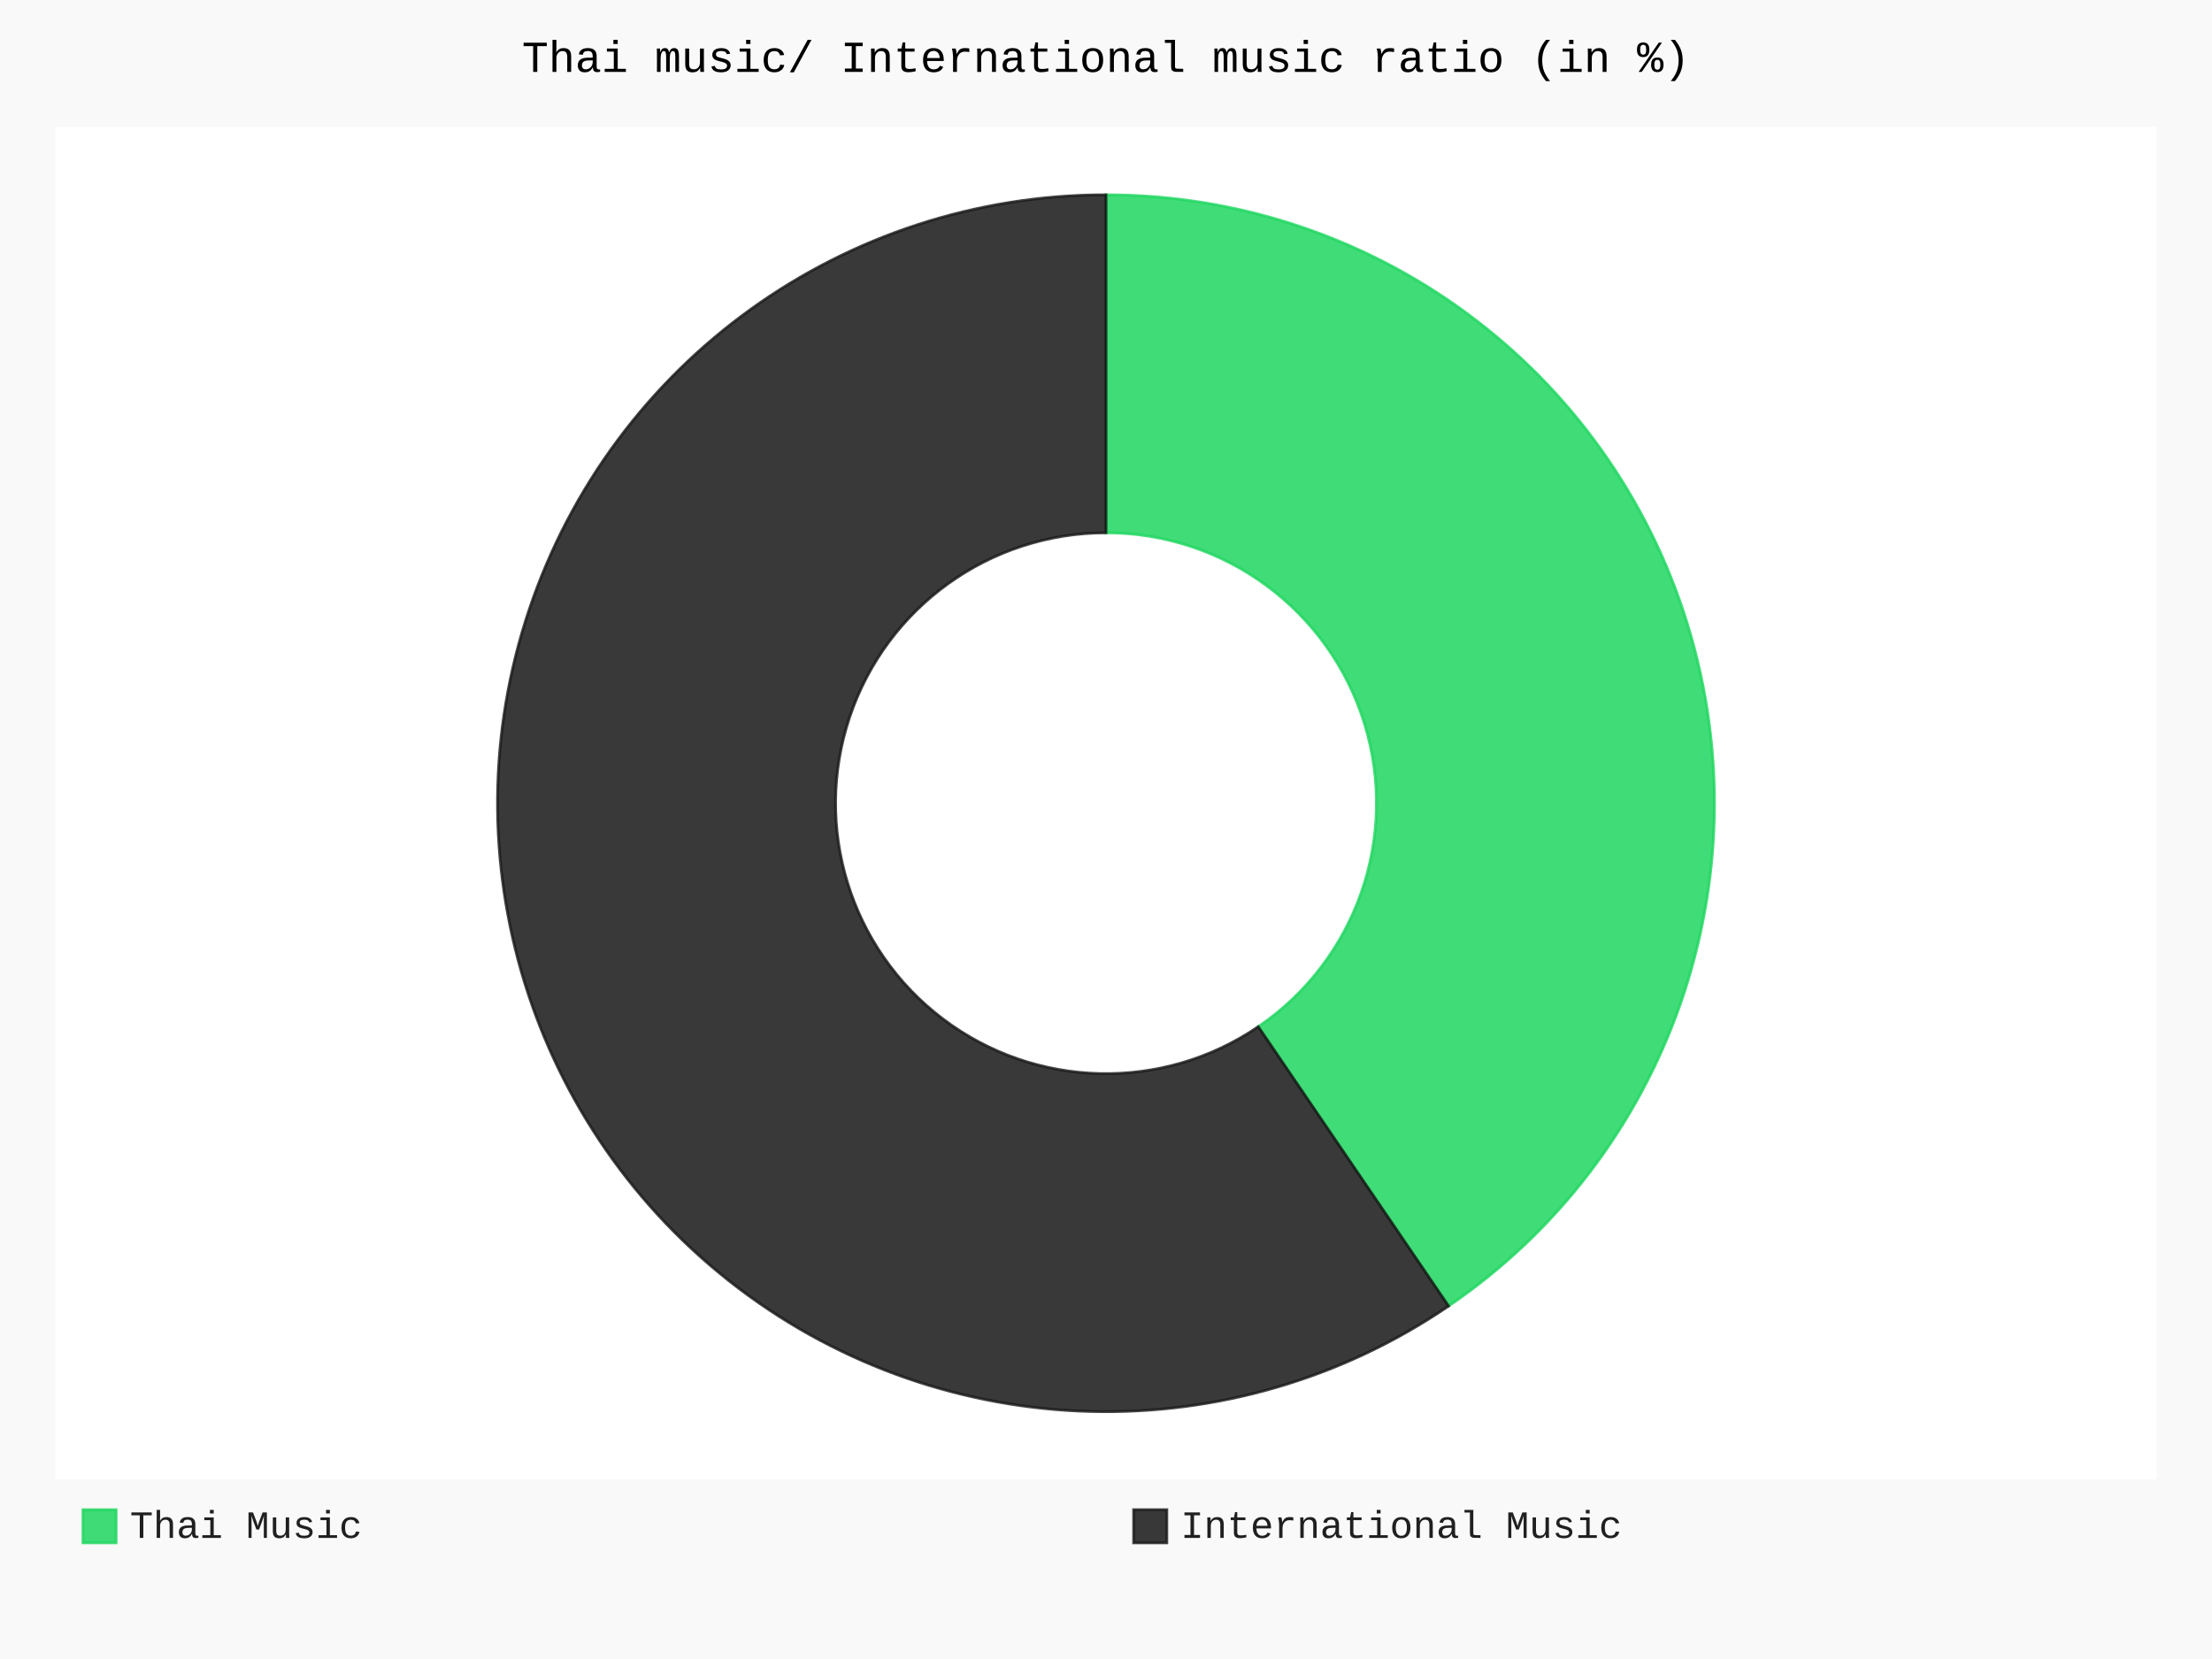
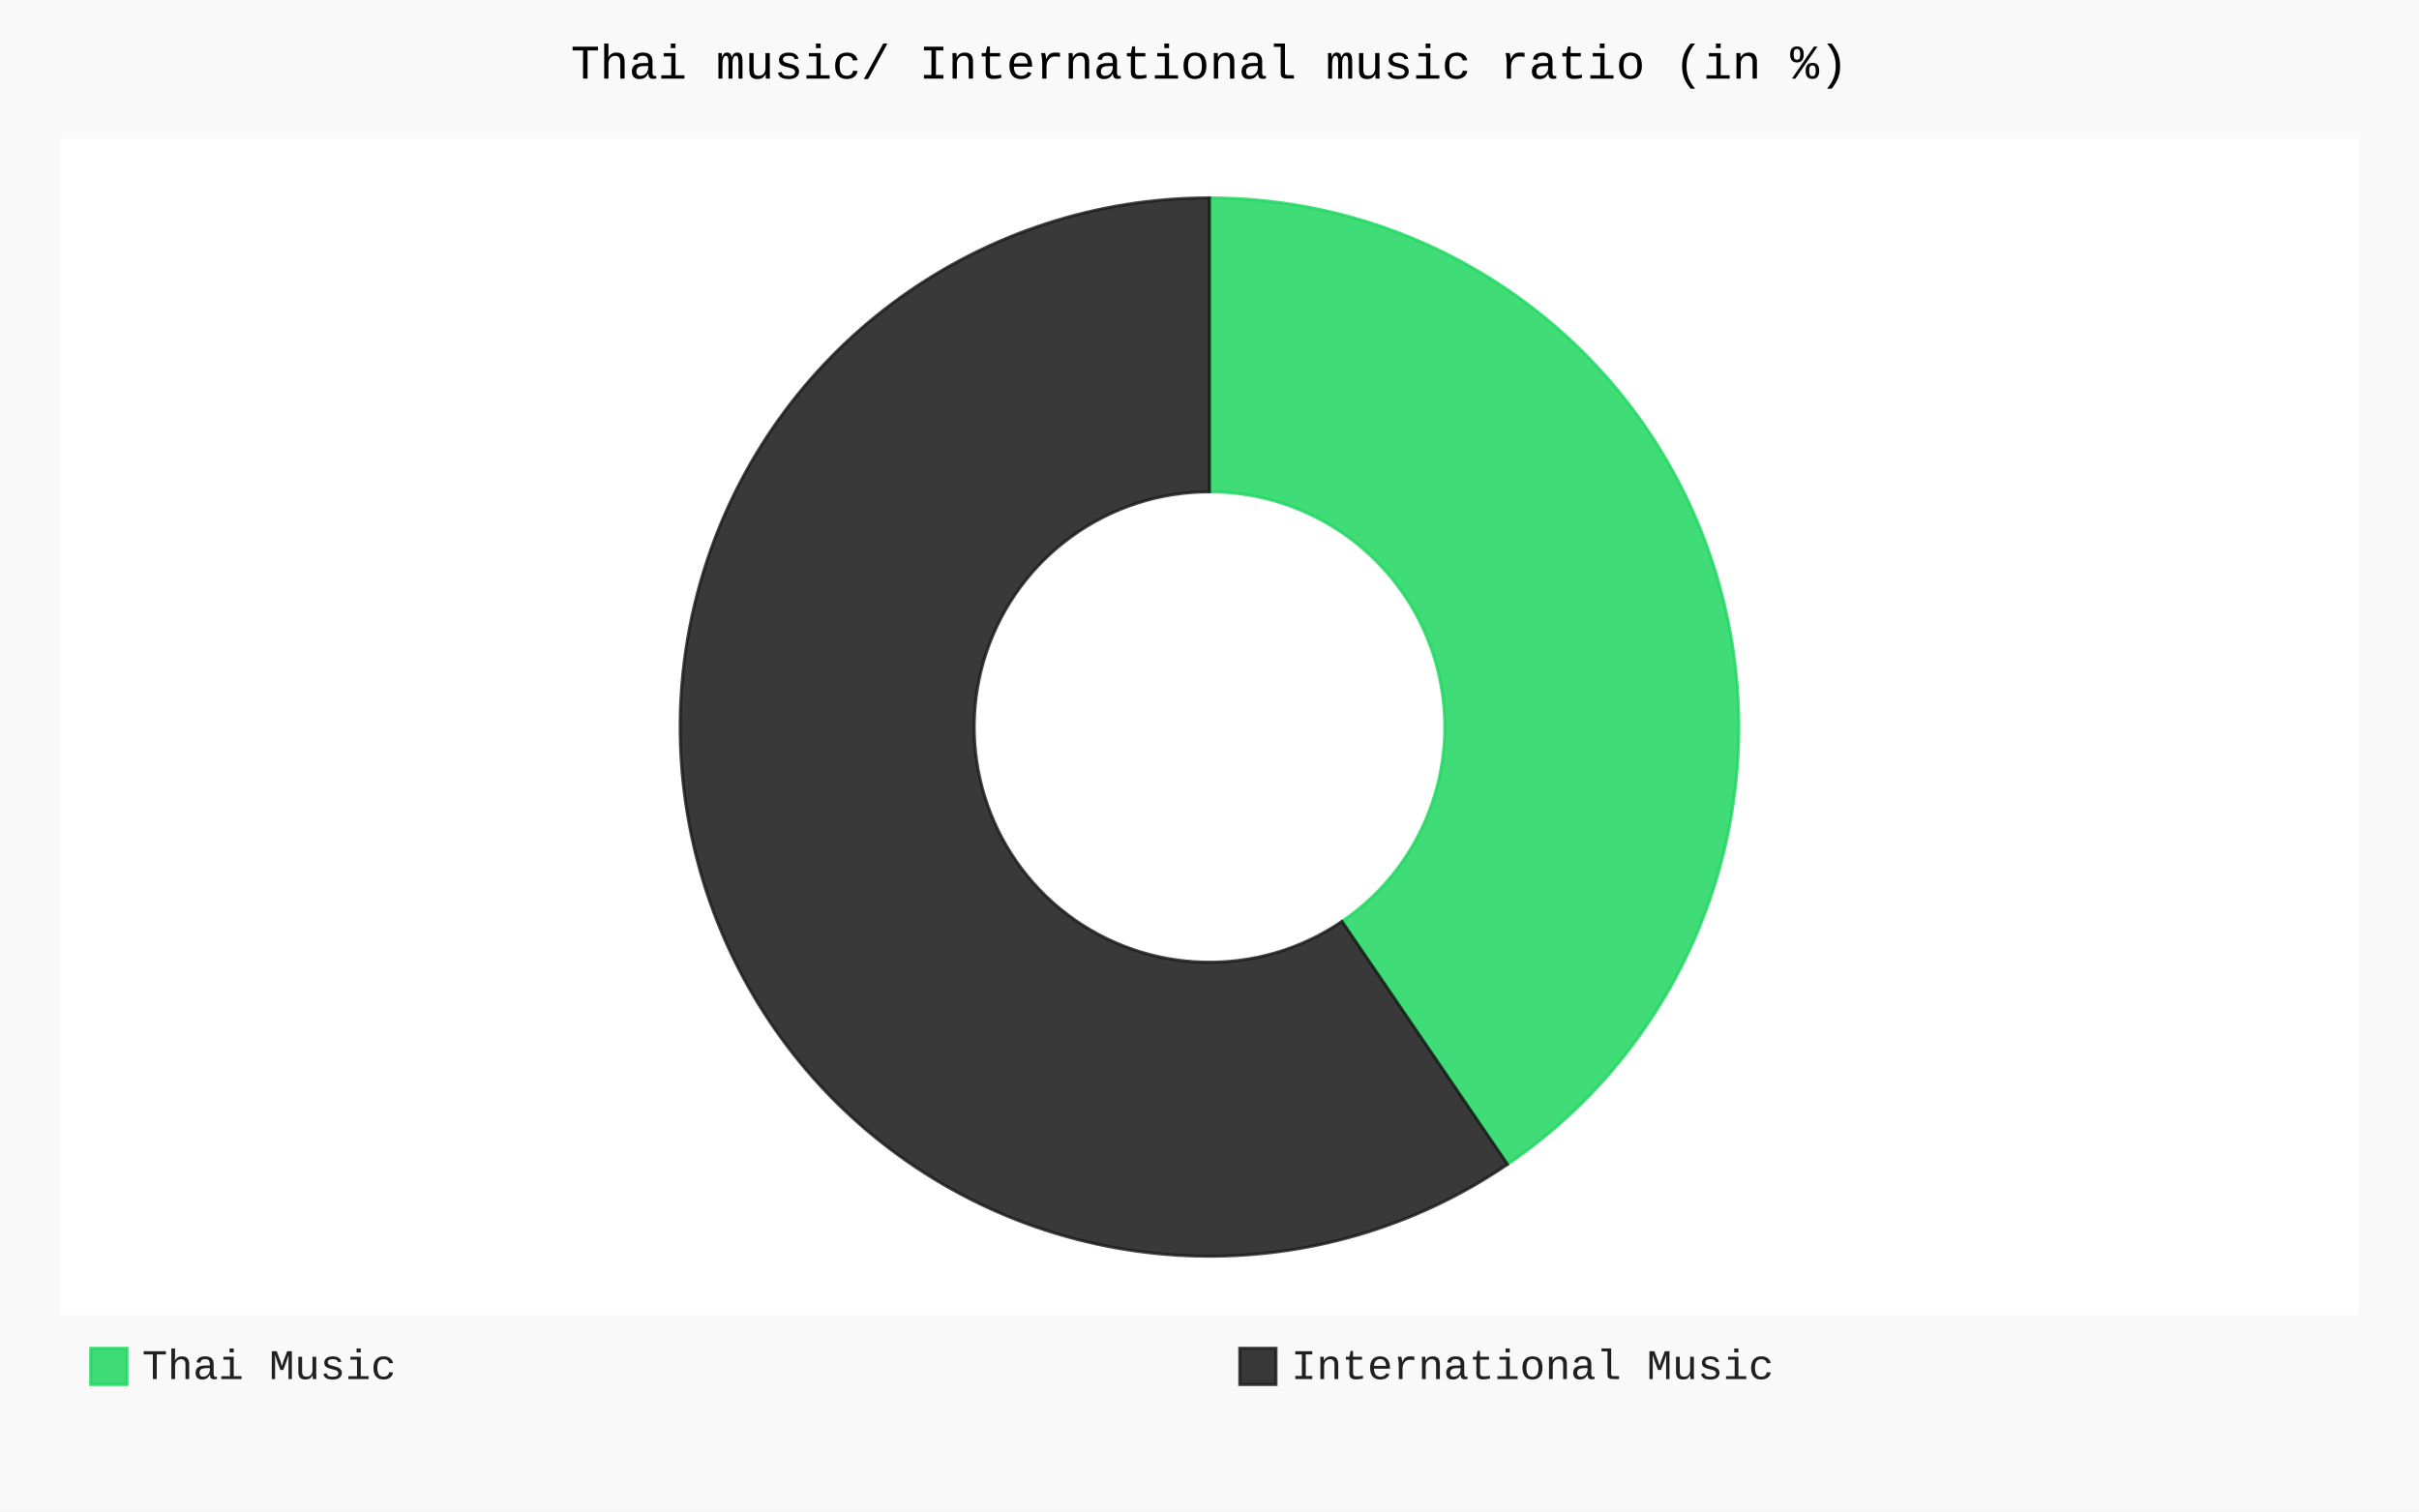
- <svg xmlns="http://www.w3.org/2000/svg" class="pygal-chart" id="chart-d8727116-17af-49b2-b054-14bee787984c" viewBox="0 0 800 600">
+ <svg xmlns="http://www.w3.org/2000/svg" class="pygal-chart" id="chart-10250803-a1dd-4af6-8ecf-dca78a16edc0" viewBox="0 0 800 500">
  <defs>
-     <style type="text/css">#chart-d8727116-17af-49b2-b054-14bee787984c{-webkit-user-select:none;-webkit-font-smoothing:antialiased;font-family:Consolas,"Liberation Mono",Menlo,Courier,monospace}#chart-d8727116-17af-49b2-b054-14bee787984c .title{font-family:Consolas,"Liberation Mono",Menlo,Courier,monospace;font-size:16px}#chart-d8727116-17af-49b2-b054-14bee787984c .legends .legend text{font-family:Consolas,"Liberation Mono",Menlo,Courier,monospace;font-size:14px}#chart-d8727116-17af-49b2-b054-14bee787984c .axis text{font-family:Consolas,"Liberation Mono",Menlo,Courier,monospace;font-size:10px}#chart-d8727116-17af-49b2-b054-14bee787984c .axis text.major{font-family:Consolas,"Liberation Mono",Menlo,Courier,monospace;font-size:10px}#chart-d8727116-17af-49b2-b054-14bee787984c .text-overlay text.value{font-family:Consolas,"Liberation Mono",Menlo,Courier,monospace;font-size:16px}#chart-d8727116-17af-49b2-b054-14bee787984c .text-overlay text.label{font-family:Consolas,"Liberation Mono",Menlo,Courier,monospace;font-size:10px}#chart-d8727116-17af-49b2-b054-14bee787984c .tooltip{font-family:Consolas,"Liberation Mono",Menlo,Courier,monospace;font-size:14px}#chart-d8727116-17af-49b2-b054-14bee787984c text.no_data{font-family:Consolas,"Liberation Mono",Menlo,Courier,monospace;font-size:64px}
- #chart-d8727116-17af-49b2-b054-14bee787984c{background-color:rgba(249,249,249,1)}#chart-d8727116-17af-49b2-b054-14bee787984c path,#chart-d8727116-17af-49b2-b054-14bee787984c line,#chart-d8727116-17af-49b2-b054-14bee787984c rect,#chart-d8727116-17af-49b2-b054-14bee787984c circle{-webkit-transition:150ms;-moz-transition:150ms;transition:150ms}#chart-d8727116-17af-49b2-b054-14bee787984c .graph &gt; .background{fill:rgba(249,249,249,1)}#chart-d8727116-17af-49b2-b054-14bee787984c .plot &gt; .background{fill:rgba(255,255,255,1)}#chart-d8727116-17af-49b2-b054-14bee787984c .graph{fill:rgba(0,0,0,.87)}#chart-d8727116-17af-49b2-b054-14bee787984c text.no_data{fill:rgba(0,0,0,1)}#chart-d8727116-17af-49b2-b054-14bee787984c .title{fill:rgba(0,0,0,1)}#chart-d8727116-17af-49b2-b054-14bee787984c .legends .legend text{fill:rgba(0,0,0,.87)}#chart-d8727116-17af-49b2-b054-14bee787984c .legends .legend:hover text{fill:rgba(0,0,0,1)}#chart-d8727116-17af-49b2-b054-14bee787984c .axis .line{stroke:rgba(0,0,0,1)}#chart-d8727116-17af-49b2-b054-14bee787984c .axis .guide.line{stroke:rgba(0,0,0,.54)}#chart-d8727116-17af-49b2-b054-14bee787984c .axis .major.line{stroke:rgba(0,0,0,.87)}#chart-d8727116-17af-49b2-b054-14bee787984c .axis text.major{fill:rgba(0,0,0,1)}#chart-d8727116-17af-49b2-b054-14bee787984c .axis.y .guides:hover .guide.line,#chart-d8727116-17af-49b2-b054-14bee787984c .line-graph .axis.x .guides:hover .guide.line,#chart-d8727116-17af-49b2-b054-14bee787984c .stackedline-graph .axis.x .guides:hover .guide.line,#chart-d8727116-17af-49b2-b054-14bee787984c .xy-graph .axis.x .guides:hover .guide.line{stroke:rgba(0,0,0,1)}#chart-d8727116-17af-49b2-b054-14bee787984c .axis .guides:hover text{fill:rgba(0,0,0,1)}#chart-d8727116-17af-49b2-b054-14bee787984c .reactive{fill-opacity:.85;stroke-opacity:.8}#chart-d8727116-17af-49b2-b054-14bee787984c .ci{stroke:rgba(0,0,0,.87)}#chart-d8727116-17af-49b2-b054-14bee787984c .reactive.active,#chart-d8727116-17af-49b2-b054-14bee787984c .active .reactive{fill-opacity:.95;stroke-opacity:.9;stroke-width:4}#chart-d8727116-17af-49b2-b054-14bee787984c .ci .reactive.active{stroke-width:1.5}#chart-d8727116-17af-49b2-b054-14bee787984c .series text{fill:rgba(0,0,0,1)}#chart-d8727116-17af-49b2-b054-14bee787984c .tooltip rect{fill:rgba(255,255,255,1);stroke:rgba(0,0,0,1);-webkit-transition:opacity 150ms;-moz-transition:opacity 150ms;transition:opacity 150ms}#chart-d8727116-17af-49b2-b054-14bee787984c .tooltip .label{fill:rgba(0,0,0,.87)}#chart-d8727116-17af-49b2-b054-14bee787984c .tooltip .label{fill:rgba(0,0,0,.87)}#chart-d8727116-17af-49b2-b054-14bee787984c .tooltip .legend{font-size:.8em;fill:rgba(0,0,0,.54)}#chart-d8727116-17af-49b2-b054-14bee787984c .tooltip .x_label{font-size:.6em;fill:rgba(0,0,0,1)}#chart-d8727116-17af-49b2-b054-14bee787984c .tooltip .xlink{font-size:.5em;text-decoration:underline}#chart-d8727116-17af-49b2-b054-14bee787984c .tooltip .value{font-size:1.5em}#chart-d8727116-17af-49b2-b054-14bee787984c .bound{font-size:.5em}#chart-d8727116-17af-49b2-b054-14bee787984c .max-value{font-size:.75em;fill:rgba(0,0,0,.54)}#chart-d8727116-17af-49b2-b054-14bee787984c .map-element{fill:rgba(255,255,255,1);stroke:rgba(0,0,0,.54) !important}#chart-d8727116-17af-49b2-b054-14bee787984c .map-element .reactive{fill-opacity:inherit;stroke-opacity:inherit}#chart-d8727116-17af-49b2-b054-14bee787984c .color-0,#chart-d8727116-17af-49b2-b054-14bee787984c .color-0 a:visited{stroke:#1ed65f;fill:#1ed65f}#chart-d8727116-17af-49b2-b054-14bee787984c .color-1,#chart-d8727116-17af-49b2-b054-14bee787984c .color-1 a:visited{stroke:#181717;fill:#181717}#chart-d8727116-17af-49b2-b054-14bee787984c .text-overlay .color-0 text{fill:black}#chart-d8727116-17af-49b2-b054-14bee787984c .text-overlay .color-1 text{fill:white}
- #chart-d8727116-17af-49b2-b054-14bee787984c text.no_data{text-anchor:middle}#chart-d8727116-17af-49b2-b054-14bee787984c .guide.line{fill:none}#chart-d8727116-17af-49b2-b054-14bee787984c .centered{text-anchor:middle}#chart-d8727116-17af-49b2-b054-14bee787984c .title{text-anchor:middle}#chart-d8727116-17af-49b2-b054-14bee787984c .legends .legend text{fill-opacity:1}#chart-d8727116-17af-49b2-b054-14bee787984c .axis.x text{text-anchor:middle}#chart-d8727116-17af-49b2-b054-14bee787984c .axis.x:not(.web) text[transform]{text-anchor:start}#chart-d8727116-17af-49b2-b054-14bee787984c .axis.x:not(.web) text[transform].backwards{text-anchor:end}#chart-d8727116-17af-49b2-b054-14bee787984c .axis.y text{text-anchor:end}#chart-d8727116-17af-49b2-b054-14bee787984c .axis.y text[transform].backwards{text-anchor:start}#chart-d8727116-17af-49b2-b054-14bee787984c .axis.y2 text{text-anchor:start}#chart-d8727116-17af-49b2-b054-14bee787984c .axis.y2 text[transform].backwards{text-anchor:end}#chart-d8727116-17af-49b2-b054-14bee787984c .axis .guide.line{stroke-dasharray:4,4}#chart-d8727116-17af-49b2-b054-14bee787984c .axis .major.guide.line{stroke-dasharray:6,6}#chart-d8727116-17af-49b2-b054-14bee787984c .horizontal .axis.y .guide.line,#chart-d8727116-17af-49b2-b054-14bee787984c .horizontal .axis.y2 .guide.line,#chart-d8727116-17af-49b2-b054-14bee787984c .vertical .axis.x .guide.line{opacity:0}#chart-d8727116-17af-49b2-b054-14bee787984c .horizontal .axis.always_show .guide.line,#chart-d8727116-17af-49b2-b054-14bee787984c .vertical .axis.always_show .guide.line{opacity:1 !important}#chart-d8727116-17af-49b2-b054-14bee787984c .axis.y .guides:hover .guide.line,#chart-d8727116-17af-49b2-b054-14bee787984c .axis.y2 .guides:hover .guide.line,#chart-d8727116-17af-49b2-b054-14bee787984c .axis.x .guides:hover .guide.line{opacity:1}#chart-d8727116-17af-49b2-b054-14bee787984c .axis .guides:hover text{opacity:1}#chart-d8727116-17af-49b2-b054-14bee787984c .nofill{fill:none}#chart-d8727116-17af-49b2-b054-14bee787984c .subtle-fill{fill-opacity:.2}#chart-d8727116-17af-49b2-b054-14bee787984c .dot{stroke-width:1px;fill-opacity:1}#chart-d8727116-17af-49b2-b054-14bee787984c .dot.active{stroke-width:5px}#chart-d8727116-17af-49b2-b054-14bee787984c .dot.negative{fill:transparent}#chart-d8727116-17af-49b2-b054-14bee787984c text,#chart-d8727116-17af-49b2-b054-14bee787984c tspan{stroke:none !important}#chart-d8727116-17af-49b2-b054-14bee787984c .series text.active{opacity:1}#chart-d8727116-17af-49b2-b054-14bee787984c .tooltip rect{fill-opacity:.95;stroke-width:.5}#chart-d8727116-17af-49b2-b054-14bee787984c .tooltip text{fill-opacity:1}#chart-d8727116-17af-49b2-b054-14bee787984c .showable{visibility:hidden}#chart-d8727116-17af-49b2-b054-14bee787984c .showable.shown{visibility:visible}#chart-d8727116-17af-49b2-b054-14bee787984c .gauge-background{fill:rgba(229,229,229,1);stroke:none}#chart-d8727116-17af-49b2-b054-14bee787984c .bg-lines{stroke:rgba(249,249,249,1);stroke-width:2px}</style>
+     <style type="text/css">#chart-10250803-a1dd-4af6-8ecf-dca78a16edc0{-webkit-user-select:none;-webkit-font-smoothing:antialiased;font-family:Consolas,"Liberation Mono",Menlo,Courier,monospace}#chart-10250803-a1dd-4af6-8ecf-dca78a16edc0 .title{font-family:Consolas,"Liberation Mono",Menlo,Courier,monospace;font-size:16px}#chart-10250803-a1dd-4af6-8ecf-dca78a16edc0 .legends .legend text{font-family:Consolas,"Liberation Mono",Menlo,Courier,monospace;font-size:14px}#chart-10250803-a1dd-4af6-8ecf-dca78a16edc0 .axis text{font-family:Consolas,"Liberation Mono",Menlo,Courier,monospace;font-size:10px}#chart-10250803-a1dd-4af6-8ecf-dca78a16edc0 .axis text.major{font-family:Consolas,"Liberation Mono",Menlo,Courier,monospace;font-size:10px}#chart-10250803-a1dd-4af6-8ecf-dca78a16edc0 .text-overlay text.value{font-family:Consolas,"Liberation Mono",Menlo,Courier,monospace;font-size:16px}#chart-10250803-a1dd-4af6-8ecf-dca78a16edc0 .text-overlay text.label{font-family:Consolas,"Liberation Mono",Menlo,Courier,monospace;font-size:10px}#chart-10250803-a1dd-4af6-8ecf-dca78a16edc0 .tooltip{font-family:Consolas,"Liberation Mono",Menlo,Courier,monospace;font-size:14px}#chart-10250803-a1dd-4af6-8ecf-dca78a16edc0 text.no_data{font-family:Consolas,"Liberation Mono",Menlo,Courier,monospace;font-size:64px}
+ #chart-10250803-a1dd-4af6-8ecf-dca78a16edc0{background-color:rgba(249,249,249,1)}#chart-10250803-a1dd-4af6-8ecf-dca78a16edc0 path,#chart-10250803-a1dd-4af6-8ecf-dca78a16edc0 line,#chart-10250803-a1dd-4af6-8ecf-dca78a16edc0 rect,#chart-10250803-a1dd-4af6-8ecf-dca78a16edc0 circle{-webkit-transition:150ms;-moz-transition:150ms;transition:150ms}#chart-10250803-a1dd-4af6-8ecf-dca78a16edc0 .graph &gt; .background{fill:rgba(249,249,249,1)}#chart-10250803-a1dd-4af6-8ecf-dca78a16edc0 .plot &gt; .background{fill:rgba(255,255,255,1)}#chart-10250803-a1dd-4af6-8ecf-dca78a16edc0 .graph{fill:rgba(0,0,0,.87)}#chart-10250803-a1dd-4af6-8ecf-dca78a16edc0 text.no_data{fill:rgba(0,0,0,1)}#chart-10250803-a1dd-4af6-8ecf-dca78a16edc0 .title{fill:rgba(0,0,0,1)}#chart-10250803-a1dd-4af6-8ecf-dca78a16edc0 .legends .legend text{fill:rgba(0,0,0,.87)}#chart-10250803-a1dd-4af6-8ecf-dca78a16edc0 .legends .legend:hover text{fill:rgba(0,0,0,1)}#chart-10250803-a1dd-4af6-8ecf-dca78a16edc0 .axis .line{stroke:rgba(0,0,0,1)}#chart-10250803-a1dd-4af6-8ecf-dca78a16edc0 .axis .guide.line{stroke:rgba(0,0,0,.54)}#chart-10250803-a1dd-4af6-8ecf-dca78a16edc0 .axis .major.line{stroke:rgba(0,0,0,.87)}#chart-10250803-a1dd-4af6-8ecf-dca78a16edc0 .axis text.major{fill:rgba(0,0,0,1)}#chart-10250803-a1dd-4af6-8ecf-dca78a16edc0 .axis.y .guides:hover .guide.line,#chart-10250803-a1dd-4af6-8ecf-dca78a16edc0 .line-graph .axis.x .guides:hover .guide.line,#chart-10250803-a1dd-4af6-8ecf-dca78a16edc0 .stackedline-graph .axis.x .guides:hover .guide.line,#chart-10250803-a1dd-4af6-8ecf-dca78a16edc0 .xy-graph .axis.x .guides:hover .guide.line{stroke:rgba(0,0,0,1)}#chart-10250803-a1dd-4af6-8ecf-dca78a16edc0 .axis .guides:hover text{fill:rgba(0,0,0,1)}#chart-10250803-a1dd-4af6-8ecf-dca78a16edc0 .reactive{fill-opacity:.85;stroke-opacity:.8}#chart-10250803-a1dd-4af6-8ecf-dca78a16edc0 .ci{stroke:rgba(0,0,0,.87)}#chart-10250803-a1dd-4af6-8ecf-dca78a16edc0 .reactive.active,#chart-10250803-a1dd-4af6-8ecf-dca78a16edc0 .active .reactive{fill-opacity:.95;stroke-opacity:.9;stroke-width:4}#chart-10250803-a1dd-4af6-8ecf-dca78a16edc0 .ci .reactive.active{stroke-width:1.5}#chart-10250803-a1dd-4af6-8ecf-dca78a16edc0 .series text{fill:rgba(0,0,0,1)}#chart-10250803-a1dd-4af6-8ecf-dca78a16edc0 .tooltip rect{fill:rgba(255,255,255,1);stroke:rgba(0,0,0,1);-webkit-transition:opacity 150ms;-moz-transition:opacity 150ms;transition:opacity 150ms}#chart-10250803-a1dd-4af6-8ecf-dca78a16edc0 .tooltip .label{fill:rgba(0,0,0,.87)}#chart-10250803-a1dd-4af6-8ecf-dca78a16edc0 .tooltip .label{fill:rgba(0,0,0,.87)}#chart-10250803-a1dd-4af6-8ecf-dca78a16edc0 .tooltip .legend{font-size:.8em;fill:rgba(0,0,0,.54)}#chart-10250803-a1dd-4af6-8ecf-dca78a16edc0 .tooltip .x_label{font-size:.6em;fill:rgba(0,0,0,1)}#chart-10250803-a1dd-4af6-8ecf-dca78a16edc0 .tooltip .xlink{font-size:.5em;text-decoration:underline}#chart-10250803-a1dd-4af6-8ecf-dca78a16edc0 .tooltip .value{font-size:1.5em}#chart-10250803-a1dd-4af6-8ecf-dca78a16edc0 .bound{font-size:.5em}#chart-10250803-a1dd-4af6-8ecf-dca78a16edc0 .max-value{font-size:.75em;fill:rgba(0,0,0,.54)}#chart-10250803-a1dd-4af6-8ecf-dca78a16edc0 .map-element{fill:rgba(255,255,255,1);stroke:rgba(0,0,0,.54) !important}#chart-10250803-a1dd-4af6-8ecf-dca78a16edc0 .map-element .reactive{fill-opacity:inherit;stroke-opacity:inherit}#chart-10250803-a1dd-4af6-8ecf-dca78a16edc0 .color-0,#chart-10250803-a1dd-4af6-8ecf-dca78a16edc0 .color-0 a:visited{stroke:#1ed65f;fill:#1ed65f}#chart-10250803-a1dd-4af6-8ecf-dca78a16edc0 .color-1,#chart-10250803-a1dd-4af6-8ecf-dca78a16edc0 .color-1 a:visited{stroke:#181717;fill:#181717}#chart-10250803-a1dd-4af6-8ecf-dca78a16edc0 .text-overlay .color-0 text{fill:black}#chart-10250803-a1dd-4af6-8ecf-dca78a16edc0 .text-overlay .color-1 text{fill:white}
+ #chart-10250803-a1dd-4af6-8ecf-dca78a16edc0 text.no_data{text-anchor:middle}#chart-10250803-a1dd-4af6-8ecf-dca78a16edc0 .guide.line{fill:none}#chart-10250803-a1dd-4af6-8ecf-dca78a16edc0 .centered{text-anchor:middle}#chart-10250803-a1dd-4af6-8ecf-dca78a16edc0 .title{text-anchor:middle}#chart-10250803-a1dd-4af6-8ecf-dca78a16edc0 .legends .legend text{fill-opacity:1}#chart-10250803-a1dd-4af6-8ecf-dca78a16edc0 .axis.x text{text-anchor:middle}#chart-10250803-a1dd-4af6-8ecf-dca78a16edc0 .axis.x:not(.web) text[transform]{text-anchor:start}#chart-10250803-a1dd-4af6-8ecf-dca78a16edc0 .axis.x:not(.web) text[transform].backwards{text-anchor:end}#chart-10250803-a1dd-4af6-8ecf-dca78a16edc0 .axis.y text{text-anchor:end}#chart-10250803-a1dd-4af6-8ecf-dca78a16edc0 .axis.y text[transform].backwards{text-anchor:start}#chart-10250803-a1dd-4af6-8ecf-dca78a16edc0 .axis.y2 text{text-anchor:start}#chart-10250803-a1dd-4af6-8ecf-dca78a16edc0 .axis.y2 text[transform].backwards{text-anchor:end}#chart-10250803-a1dd-4af6-8ecf-dca78a16edc0 .axis .guide.line{stroke-dasharray:4,4}#chart-10250803-a1dd-4af6-8ecf-dca78a16edc0 .axis .major.guide.line{stroke-dasharray:6,6}#chart-10250803-a1dd-4af6-8ecf-dca78a16edc0 .horizontal .axis.y .guide.line,#chart-10250803-a1dd-4af6-8ecf-dca78a16edc0 .horizontal .axis.y2 .guide.line,#chart-10250803-a1dd-4af6-8ecf-dca78a16edc0 .vertical .axis.x .guide.line{opacity:0}#chart-10250803-a1dd-4af6-8ecf-dca78a16edc0 .horizontal .axis.always_show .guide.line,#chart-10250803-a1dd-4af6-8ecf-dca78a16edc0 .vertical .axis.always_show .guide.line{opacity:1 !important}#chart-10250803-a1dd-4af6-8ecf-dca78a16edc0 .axis.y .guides:hover .guide.line,#chart-10250803-a1dd-4af6-8ecf-dca78a16edc0 .axis.y2 .guides:hover .guide.line,#chart-10250803-a1dd-4af6-8ecf-dca78a16edc0 .axis.x .guides:hover .guide.line{opacity:1}#chart-10250803-a1dd-4af6-8ecf-dca78a16edc0 .axis .guides:hover text{opacity:1}#chart-10250803-a1dd-4af6-8ecf-dca78a16edc0 .nofill{fill:none}#chart-10250803-a1dd-4af6-8ecf-dca78a16edc0 .subtle-fill{fill-opacity:.2}#chart-10250803-a1dd-4af6-8ecf-dca78a16edc0 .dot{stroke-width:1px;fill-opacity:1}#chart-10250803-a1dd-4af6-8ecf-dca78a16edc0 .dot.active{stroke-width:5px}#chart-10250803-a1dd-4af6-8ecf-dca78a16edc0 .dot.negative{fill:transparent}#chart-10250803-a1dd-4af6-8ecf-dca78a16edc0 text,#chart-10250803-a1dd-4af6-8ecf-dca78a16edc0 tspan{stroke:none !important}#chart-10250803-a1dd-4af6-8ecf-dca78a16edc0 .series text.active{opacity:1}#chart-10250803-a1dd-4af6-8ecf-dca78a16edc0 .tooltip rect{fill-opacity:.95;stroke-width:.5}#chart-10250803-a1dd-4af6-8ecf-dca78a16edc0 .tooltip text{fill-opacity:1}#chart-10250803-a1dd-4af6-8ecf-dca78a16edc0 .showable{visibility:hidden}#chart-10250803-a1dd-4af6-8ecf-dca78a16edc0 .showable.shown{visibility:visible}#chart-10250803-a1dd-4af6-8ecf-dca78a16edc0 .gauge-background{fill:rgba(229,229,229,1);stroke:none}#chart-10250803-a1dd-4af6-8ecf-dca78a16edc0 .bg-lines{stroke:rgba(249,249,249,1);stroke-width:2px}</style>
  </defs>
  <g class="graph pie-graph vertical">
-     <rect class="background" height="600" width="800" x="0" y="0" />
+     <rect class="background" height="500" width="800" x="0" y="0" />
    <g class="plot" transform="translate(20, 46)">
-       <rect class="background" height="489.0" width="760" x="0" y="0" />
+       <rect class="background" height="389.0" width="760" x="0" y="0" />
      <g class="series serie-0 color-0">
        <g class="slices">
          <g class="slice">
-             <path class="slice reactive tooltip-trigger" d="M380 24.45 A220.05 220.05 0 0 1 503.899 426.354 L435.066 325.324 A97.8 97.8 0 0 0 380 146.7 z" />
+             <path class="slice reactive tooltip-trigger" d="M380 19.45 A175.05 175.05 0 0 1 478.562 339.165 L423.805 258.796 A77.8 77.8 0 0 0 380 116.7 z" />
          </g>
        </g>
      </g>
      <g class="series serie-1 color-1">
        <g class="slices">
          <g class="slice">
-             <path class="slice reactive tooltip-trigger" d="M503.899 426.354 A220.05 220.05 0 1 1 380 24.45 L380 146.7 A97.8 97.8 0 1 0 435.066 325.324 z" />
+             <path class="slice reactive tooltip-trigger" d="M478.562 339.165 A175.05 175.05 0 1 1 380 19.45 L380 116.7 A77.8 77.8 0 1 0 423.805 258.796 z" />
          </g>
        </g>
      </g>
    </g>
    <g class="titles">
      <text class="title plot_title" x="400.0" y="26">Thai music/ International music ratio (in %)</text>
    </g>
    <g class="plot overlay" transform="translate(20, 46)">
      <g class="series serie-0 color-0" />
      <g class="series serie-1 color-1" />
    </g>
    <g class="plot text-overlay" transform="translate(20, 46)">
      <g class="series serie-0 color-0" />
      <g class="series serie-1 color-1" />
    </g>
    <g class="plot tooltip-overlay" transform="translate(20, 46)">
      <g class="tooltip" style="opacity: 0" transform="translate(0 0)">
        <rect class="tooltip-box" height="0" rx="0" ry="0" width="0" />
        <g class="text" />
      </g>
    </g>
-     <g class="legends" transform="translate(30, 545)">
+     <g class="legends" transform="translate(30, 445)">
      <g class="legend reactive activate-serie" id="activate-serie-0">
        <rect class="color-0 reactive" height="12" width="12" x="0.0" y="1.0" />
        <text x="17.0" y="11.2">Thai Music</text>
      </g>
      <g class="legend reactive activate-serie" id="activate-serie-1">
        <rect class="color-1 reactive" height="12" width="12" x="380.0" y="1.0" />
        <text x="397.0" y="11.2">International Music</text>
      </g>
    </g>
  </g>
</svg>
